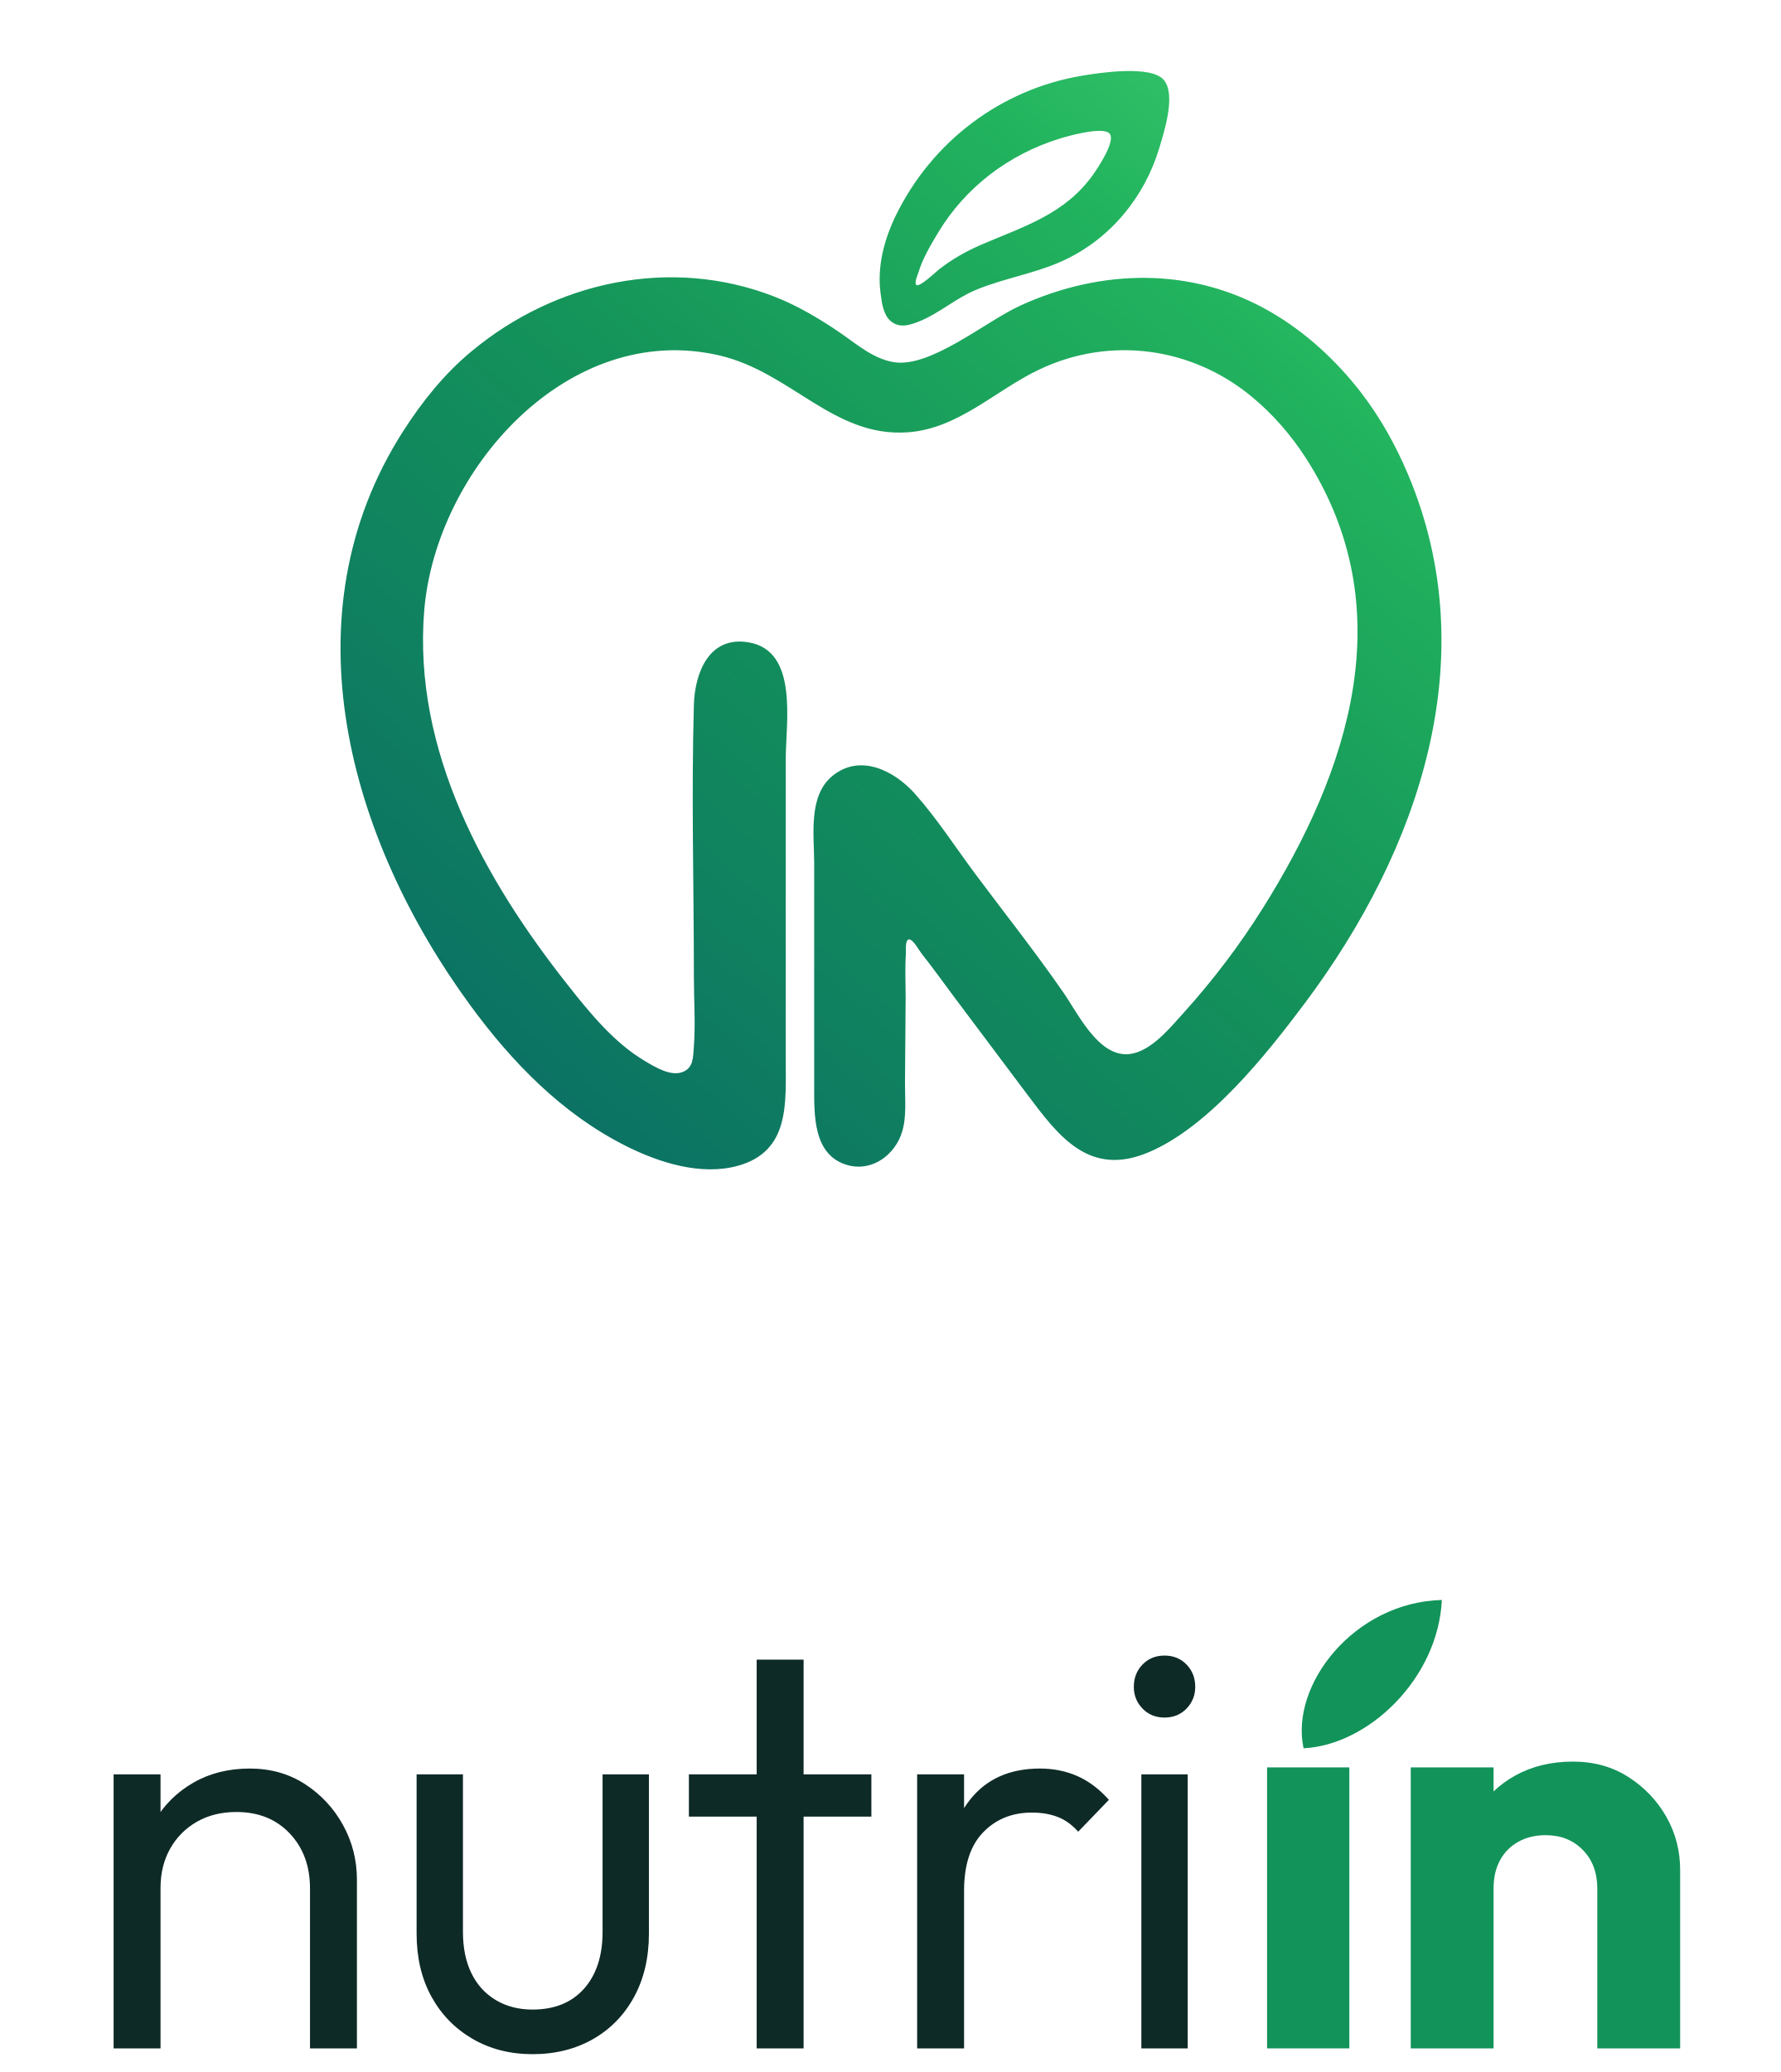
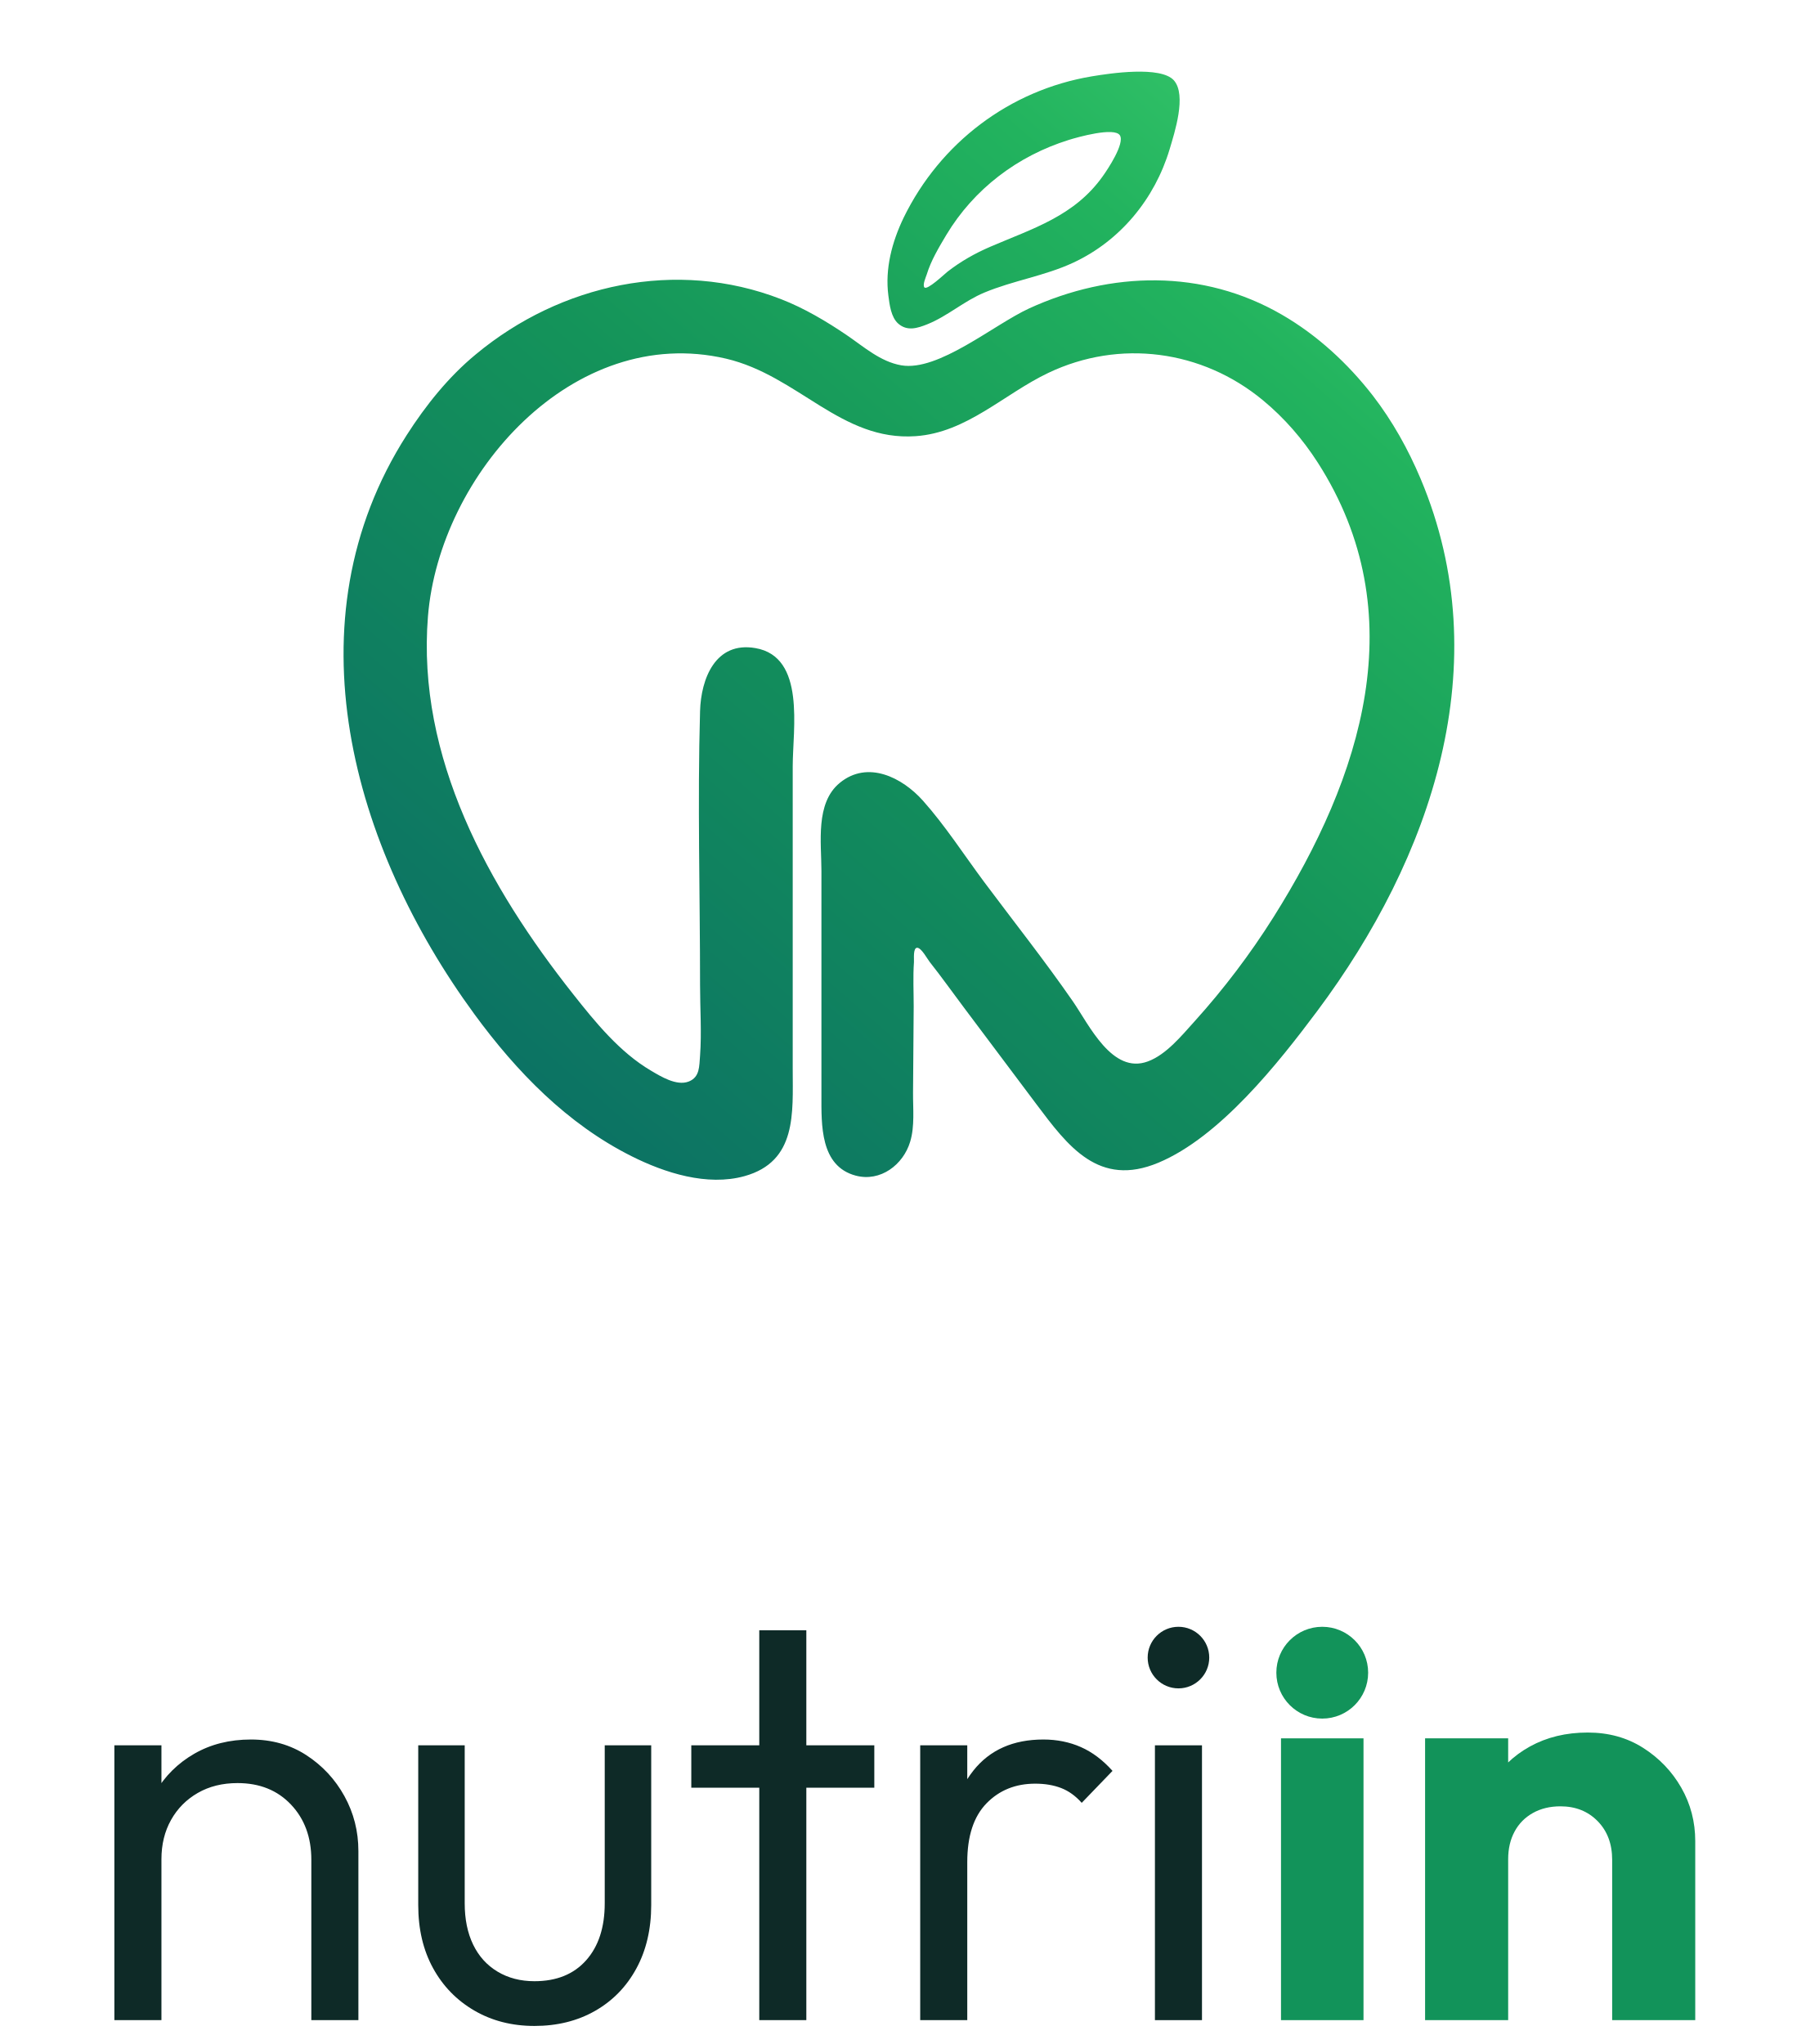
- <svg xmlns="http://www.w3.org/2000/svg" viewBox="0 0 1200 1396" role="img" aria-label="Nutriin">
+ <svg xmlns="http://www.w3.org/2000/svg" viewBox="0 0 1200 1365" role="img" aria-label="Nutriin">
  <defs>
    <linearGradient id="fs" gradientUnits="userSpaceOnUse" x1="260" y1="1040" x2="1000" y2="190">
      <stop offset="0" stop-color="#0A6B66" />
      <stop offset=".5" stop-color="#14935A" />
      <stop offset=".8" stop-color="#22B35E" />
      <stop offset="1" stop-color="#3CCB6E" />
    </linearGradient>
  </defs>
  <g transform="translate(62.25,-114.96) scale(0.87156)">
    <g fill="url(#fs)" fill-rule="evenodd">
      <path d="M293.2,403.4 C272.2,420.7 254.8,442.5 240.2,465.3 C148.8,608.1 198.7,781.4 292.1,909.0 C324.4,953.1 363.2,993.1 412.5,1017.8 C438.0,1030.6 470.4,1041.0 499.0,1033.1 C539.4,1021.9 536.0,984.6 536.0,951.1 C536.0,873.8 536.0,796.4 536.0,719.1 C536.0,690.6 546.1,635.2 507.5,628.5 C476.7,623.1 465.7,652.1 465.0,676.8 C463.0,746.6 465.0,816.9 465.0,886.8 C465.0,904.6 466.3,923.0 465.0,940.8 C464.3,948.7 465.0,957.2 456.3,960.6 C447.0,964.2 434.9,956.7 427.3,952.2 C403.5,938.2 384.7,915.1 367.8,893.7 C302.9,811.7 247.8,712.3 256.5,604.2 C265.3,495.3 367.8,379.4 484.9,406.7 C540.2,419.7 573.1,470.1 630.2,466.1 C669.4,463.4 698.0,433.7 731.9,417.6 C786.5,391.6 849.6,400.0 896.2,438.5 C912.7,452.1 926.8,468.4 938.3,486.3 C1012.7,602.3 971.8,727.6 904.3,834.8 C886.6,862.9 866.3,889.7 844.0,914.4 C834.2,925.2 822.3,940.0 808.1,945.2 C780.8,955.3 763.2,917.3 750.7,899.2 C729.1,868.0 705.4,838.1 682.7,807.7 C667.3,787.0 652.9,764.6 635.8,745.4 C620.0,727.7 593.5,714.1 572.0,731.8 C553.2,747.3 558.0,777.7 558.0,799.2 C558.0,856.6 558.0,913.9 558.0,971.2 C558.0,993.6 556.9,1025.4 584.3,1032.7 C603.2,1037.7 620.7,1024.4 626.0,1006.7 C629.6,994.9 628.1,981.2 628.2,969.0 C628.4,947.0 628.5,925.0 628.7,903.0 C628.7,891.8 628.1,880.3 628.9,869.1 C629.1,867.1 628.0,858.1 631.4,858.1 C634.7,858.2 639.2,866.8 641.0,869.0 C650.1,880.5 658.6,892.5 667.4,904.2 C685.8,928.7 704.2,953.2 722.6,977.8 C747.0,1010.3 770.5,1041.9 816.2,1022.8 C863.3,1003.1 908.0,946.6 937.9,906.6 C1025.4,789.4 1076.9,640.8 1017.2,498.9 C1007.6,476.1 995.6,454.6 980.5,435.0 C961.4,410.4 937.8,388.6 910.8,373.0 C850.2,337.9 779.7,339.6 717.2,368.2 C690.0,380.7 647.6,416.8 619.1,411.8 C603.2,409.0 590.6,397.7 577.7,388.9 C562.0,378.2 544.8,368.0 527.0,361.1 C447.0,330.0 358.0,349.5 293.2,403.4Z M828.1,193.5 C818.1,182.2 778.9,188.1 765.2,190.4 C702.3,200.9 649.0,241.3 621.0,298.7 C612.1,317.2 606.6,337.8 609.3,358.4 C610.2,365.3 611.3,375.0 616.9,379.9 C623.8,385.9 631.6,383.4 639.3,380.3 C654.5,374.2 667.4,362.5 682.8,356.1 C704.8,346.9 729.2,343.3 750.9,333.2 C787.1,316.4 813.4,284.2 824.8,246.3 C828.6,233.5 838.0,204.8 828.1,193.5Z M786.7,235.6 C790.6,241.8 777.4,261.6 773.6,266.9 C751.9,297.5 720.1,306.9 687.3,321.0 C675.5,326.1 664.9,332.1 654.7,340.0 C652.4,341.8 639.0,354.6 636.9,352.1 C635.3,350.2 638.1,344.1 638.7,342.2 C642.0,331.4 648.0,321.5 653.7,311.9 C674.9,276.6 708.4,251.3 747.6,239.1 C754.0,237.1 782.5,229.0 786.7,235.6Z" />
    </g>
  </g>
-   <g transform="translate(50,1380.085) scale(0.3903478)">
-     <path d="M407 0L407 -276Q407 -334 372 -371Q337 -408 280 -408Q241 -408 211.5 -391Q182 -374 165.5 -344.5Q149 -315 149 -277L114 -296Q114 -350 138.5 -392Q163 -434 205.5 -458.5Q248 -483 303 -483Q357 -483 398.5 -456Q440 -429 464 -385.5Q488 -342 488 -291L488 0ZM68 0L68 -473L149 -473L149 0ZM791 10Q733 10 687.5 -16.5Q642 -43 616.5 -89.5Q591 -136 591 -198L591 -473L671 -473L671 -201Q671 -160 685.5 -130Q700 -100 727.5 -83.5Q755 -67 791 -67Q848 -67 880 -103Q912 -139 912 -201L912 -473L992 -473L992 -198Q992 -136 966.5 -89Q941 -42 895.5 -16Q850 10 791 10ZM1178 0L1178 -671L1259 -671L1259 0ZM1061 -400L1061 -473L1376 -473L1376 -400ZM1455 0L1455 -473L1536 -473L1536 0ZM1536 -272L1504 -286Q1504 -376 1546.5 -429.5Q1589 -483 1667 -483Q1702 -483 1731.5 -470Q1761 -457 1786 -429L1733 -374Q1717 -392 1697.5 -399.5Q1678 -407 1653 -407Q1602 -407 1569 -373Q1536 -339 1536 -272ZM1842 0L1842 -473L1922 -473L1922 0ZM1882 -571Q1859 -571 1844 -586.5Q1829 -602 1829 -624Q1829 -647 1844 -662.5Q1859 -678 1882 -678Q1905 -678 1920 -662.5Q1935 -647 1935 -624Q1935 -602 1920 -586.5Q1905 -571 1882 -571Z" fill="#0E2A27" />
+   <g transform="translate(50,1349.065) scale(0.3880071)">
+     <g fill="#0E2A27">
+       <path d="M407 0L407 -276Q407 -334 372 -371Q337 -408 280 -408Q241 -408 211.5 -391Q182 -374 165.5 -344.5Q149 -315 149 -277L114 -296Q114 -350 138.5 -392Q163 -434 205.5 -458.5Q248 -483 303 -483Q357 -483 398.5 -456Q440 -429 464 -385.5Q488 -342 488 -291L488 0ZM68 0L68 -473L149 -473L149 0ZM791 10Q733 10 687.5 -16.5Q642 -43 616.5 -89.5Q591 -136 591 -198L591 -473L671 -473L671 -201Q671 -160 685.5 -130Q700 -100 727.5 -83.5Q755 -67 791 -67Q848 -67 880 -103Q912 -139 912 -201L912 -473L992 -473L992 -198Q992 -136 966.5 -89Q941 -42 895.5 -16Q850 10 791 10ZM1178 0L1178 -671L1259 -671L1259 0ZM1061 -400L1061 -473L1376 -473L1376 -400ZM1455 0L1455 -473L1536 -473L1536 0ZM1536 -272L1504 -286Q1504 -376 1546.5 -429.5Q1589 -483 1667 -483Q1702 -483 1731.5 -470Q1761 -457 1786 -429L1733 -374Q1717 -392 1697.5 -399.5Q1678 -407 1653 -407Q1602 -407 1569 -373Q1536 -339 1536 -272Z" />
+       <g transform="translate(1791,0)">
+         <path d="M68 0L68 -473L149 -473L149 0Z" />
+       </g>
+       <circle cx="1899.5" cy="-624" r="53" />
+     </g>
    <g fill="#12935A">
-       <g transform="translate(2003,0)">
+       <g transform="translate(2020,0)">
        <path d="M56 0L56 -485L198 -485L198 0Z" />
      </g>
-       <g transform="translate(2251,0)">
+       <g transform="translate(2268,0)">
        <path d="M378 0L378 -276Q378 -317 353 -342.5Q328 -368 289 -368Q262 -368 241.5 -356.5Q221 -345 210 -324.5Q199 -304 199 -277L143 -304Q143 -361 168 -404Q193 -447 236.5 -471Q280 -495 336 -495Q390 -495 431.5 -468.5Q473 -442 497 -400Q521 -358 521 -308L521 0ZM56 0L56 -485L199 -485L199 0Z" />
      </g>
-       <path transform="translate(2122.0,-518.0) rotate(-47)" d="M0,0 C64,-92 244,-108 350,0 C246,88 80,78 0,0Z" />
+       <circle cx="2147.0" cy="-598" r="79" />
    </g>
  </g>
</svg>
